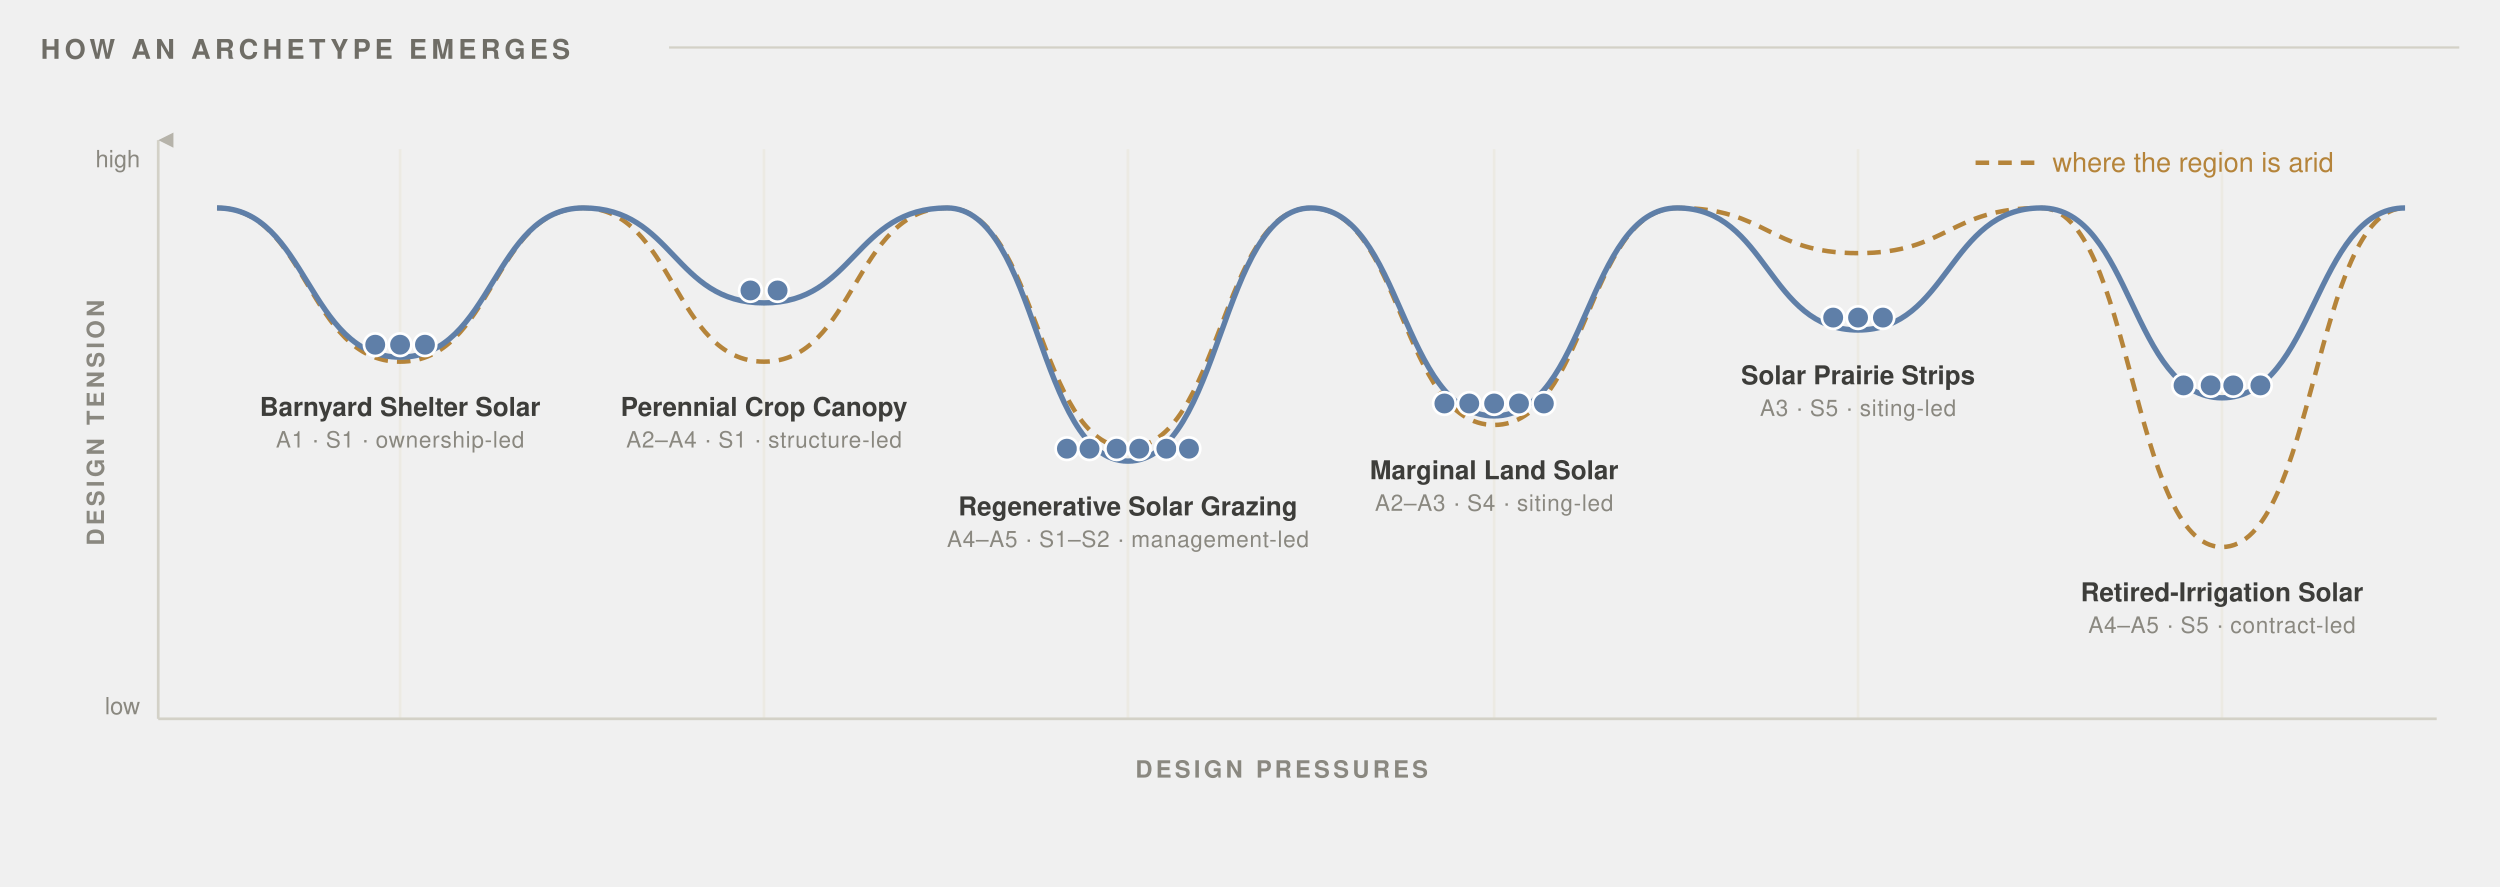
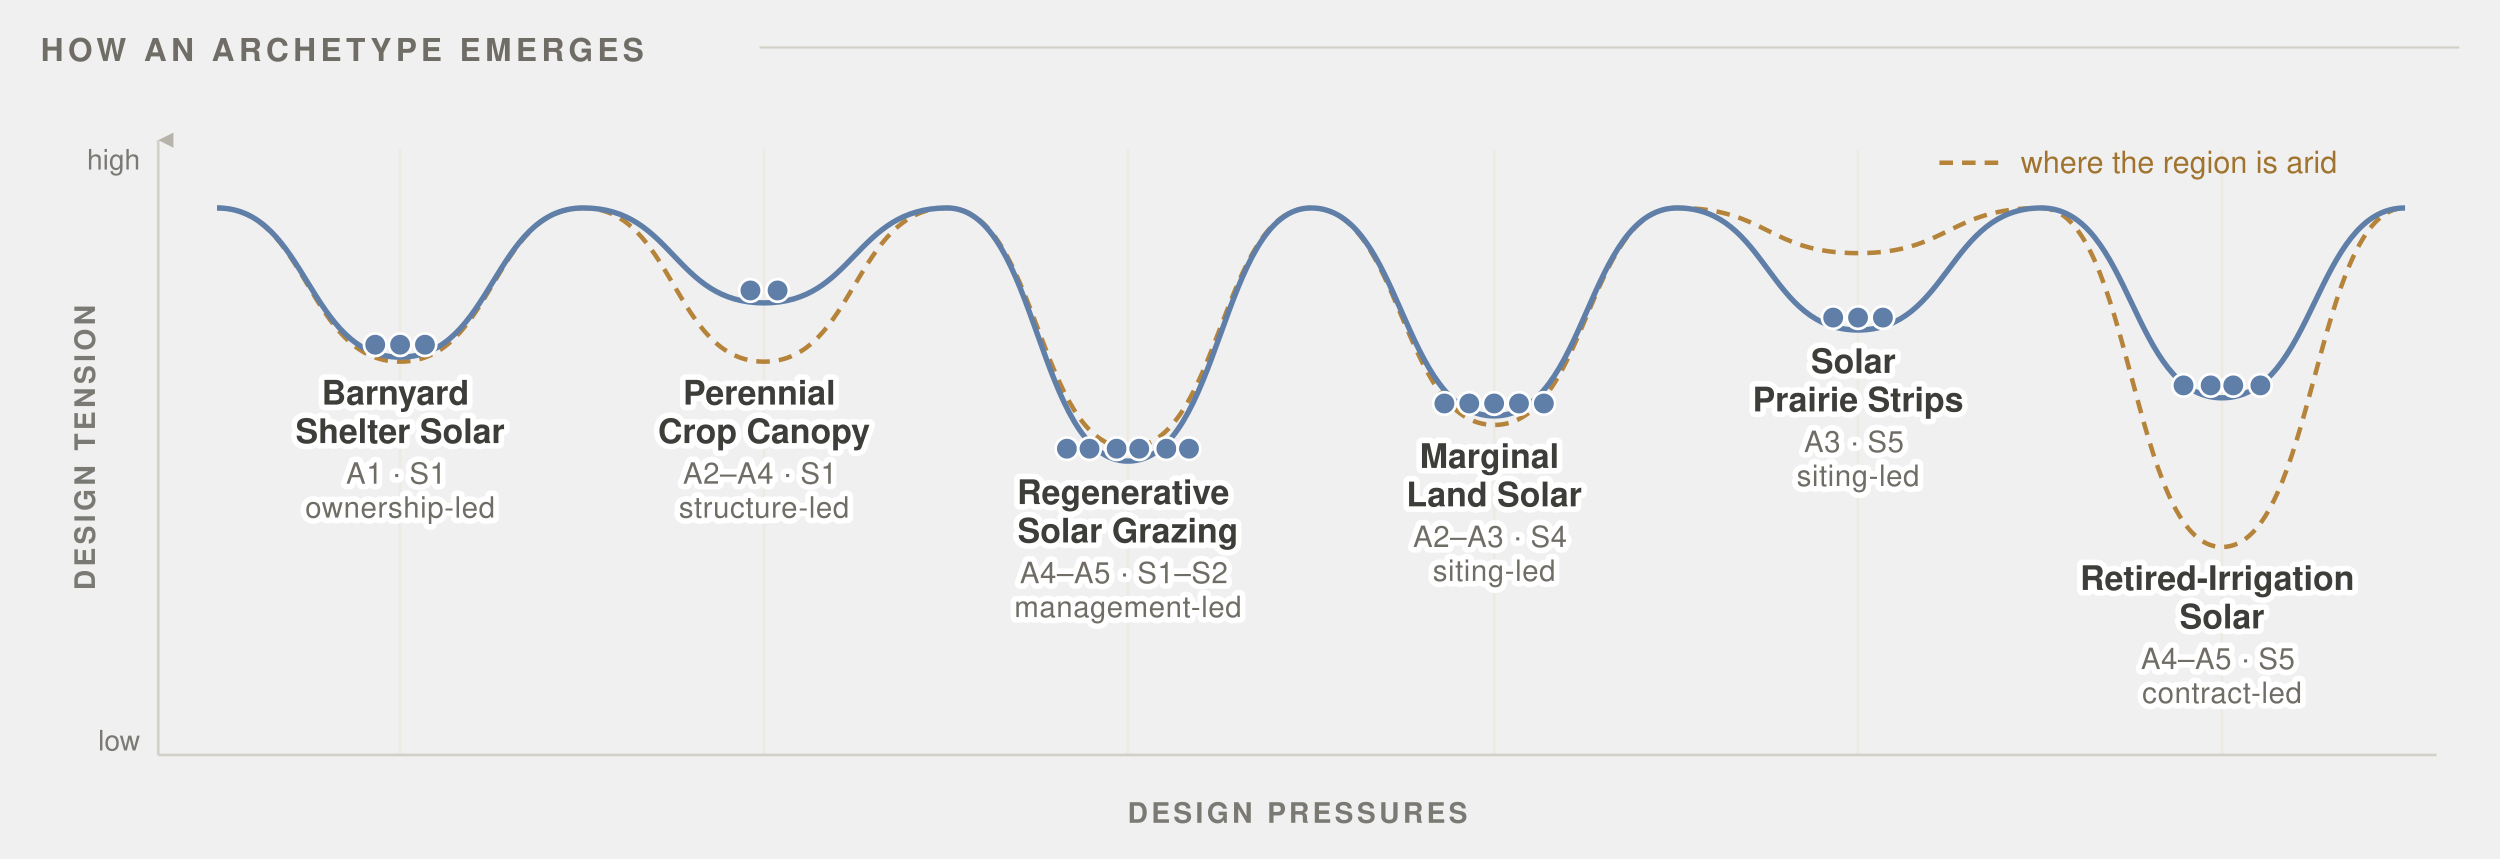
- <svg xmlns="http://www.w3.org/2000/svg" width="1106" height="392" viewBox="0 0 1106 392" role="img">
+ <svg xmlns="http://www.w3.org/2000/svg" width="1106" height="380" viewBox="0 0 1106 380" role="img">
  <style>
text{font-family:ui-sans-serif,system-ui,-apple-system,"Segoe UI",Helvetica,Arial,sans-serif}
- .hd{font-size:12px;font-weight:700;letter-spacing:.16em;fill:#6f6d66}
- .ax{font-size:10.5px;font-weight:700;letter-spacing:.14em;fill:#8a8880}
- .an{font-size:10.5px;fill:#8a8880}
- .ky{font-size:12px;fill:#b5843a}
- .fm{font-size:11.5px;font-weight:600;fill:#3d3d3a;text-anchor:middle}
- .cd{font-size:10px;letter-spacing:.03em;fill:#8a8880;text-anchor:middle}
+ .hd{font-size:14px;font-weight:700;letter-spacing:.14em;fill:#6f6d66}
+ .ax{font-size:12.5px;font-weight:700;letter-spacing:.12em;fill:#7a7973}
+ .an{font-size:12.5px;fill:#7a7973}
+ .ky{font-size:13.5px;fill:#a0732f}
+ .fm{font-size:15px;font-weight:600;fill:#3d3d3a;text-anchor:middle}
+ .cd{font-size:13px;letter-spacing:.02em;fill:#6f6d66;text-anchor:middle}
+ .fm,.cd{paint-order:stroke;stroke:#ffffff;stroke-width:5px;stroke-linejoin:round}
</style>
  <defs>
    <marker id="up" viewBox="0 0 10 10" refX="5" refY="1" markerWidth="7" markerHeight="7" orient="auto">
      <path d="M1,9 L5,1 L9,9 z" fill="#b6b3aa" />
    </marker>
  </defs>
-   <text class="hd" x="18" y="26">HOW AN ARCHETYPE EMERGES</text>
-   <path d="M296,21 H1088" stroke="#d3d1c7" stroke-width="1" />
+   <text class="hd" x="18" y="27">HOW AN ARCHETYPE EMERGES</text>
+   <path d="M336,21 H1088" stroke="#d3d1c7" stroke-width="1" />
  <g stroke="#eceae3" stroke-width="1.2">
-     <path d="M177,66 V318 M338,66 V318 M499,66 V318 M661,66 V318 M822,66 V318 M983,66 V318" />
+     <path d="M177,66 V334 M338,66 V334 M499,66 V334 M661,66 V334 M822,66 V334 M983,66 V334" />
  </g>
-   <path d="M70,318 V62" fill="none" stroke="#d3d1c7" stroke-width="1.2" marker-end="url(#up)" />
-   <path d="M70,318 H1078" fill="none" stroke="#d3d1c7" stroke-width="1.2" />
-   <text class="an" x="62" y="74" text-anchor="end">high</text>
-   <text class="an" x="62" y="316" text-anchor="end">low</text>
-   <text class="ax" x="46" y="187" text-anchor="middle" transform="rotate(-90 46 187)">DESIGN TENSION</text>
-   <text class="ax" x="567" y="344" text-anchor="middle">DESIGN PRESSURES</text>
+   <path d="M70,334 V62" fill="none" stroke="#d3d1c7" stroke-width="1.2" marker-end="url(#up)" />
+   <path d="M70,334 H1078" fill="none" stroke="#d3d1c7" stroke-width="1.2" />
+   <text class="an" x="62" y="75" text-anchor="end">high</text>
+   <text class="an" x="62" y="332" text-anchor="end">low</text>
+   <text class="ax" x="42" y="198" text-anchor="middle" transform="rotate(-90 42 198)">DESIGN TENSION</text>
+   <text class="ax" x="574" y="364" text-anchor="middle">DESIGN PRESSURES</text>
  <path d="M96,92 C136,92 136,160 177,160 C218,160 218,92 258,92 C298,92 298,160 338,160 C378,160 378,92 419,92 C459,92 459,198 499,198 C540,198 540,92 580,92 C620,92 620,188 661,188 C702,188 702,92 742,92 C782,92 782,112 822,112 C862,112 862,92 903,92 C943,92 943,242 983,242 C1024,242 1024,92 1064,92" fill="none" stroke="#b5843a" stroke-width="2" stroke-dasharray="6 4" />
  <path d="M96,92 C136,92 136,158 177,158 C218,158 218,92 258,92 C298,92 298,134 338,134 C378,134 378,92 419,92 C459,92 459,204 499,204 C540,204 540,92 580,92 C620,92 620,184 661,184 C702,184 702,92 742,92 C782,92 782,146 822,146 C862,146 862,92 903,92 C943,92 943,176 983,176 C1024,176 1024,92 1064,92" fill="none" stroke="#5f7fa8" stroke-width="2.4" />
  <circle cx="166" cy="152.5" r="5" fill="#5f7fa8" stroke="#ffffff" stroke-width="1.2" />
  <circle cx="177" cy="152.5" r="5" fill="#5f7fa8" stroke="#ffffff" stroke-width="1.2" />
  <circle cx="188" cy="152.5" r="5" fill="#5f7fa8" stroke="#ffffff" stroke-width="1.2" />
  <circle cx="332" cy="128.5" r="5" fill="#5f7fa8" stroke="#ffffff" stroke-width="1.2" />
  <circle cx="344" cy="128.5" r="5" fill="#5f7fa8" stroke="#ffffff" stroke-width="1.2" />
  <circle cx="472" cy="198.5" r="5" fill="#5f7fa8" stroke="#ffffff" stroke-width="1.2" />
  <circle cx="482" cy="198.5" r="5" fill="#5f7fa8" stroke="#ffffff" stroke-width="1.2" />
  <circle cx="494" cy="198.5" r="5" fill="#5f7fa8" stroke="#ffffff" stroke-width="1.2" />
  <circle cx="504" cy="198.5" r="5" fill="#5f7fa8" stroke="#ffffff" stroke-width="1.2" />
  <circle cx="516" cy="198.5" r="5" fill="#5f7fa8" stroke="#ffffff" stroke-width="1.2" />
  <circle cx="526" cy="198.5" r="5" fill="#5f7fa8" stroke="#ffffff" stroke-width="1.2" />
  <circle cx="639" cy="178.5" r="5" fill="#5f7fa8" stroke="#ffffff" stroke-width="1.2" />
  <circle cx="650" cy="178.5" r="5" fill="#5f7fa8" stroke="#ffffff" stroke-width="1.2" />
  <circle cx="661" cy="178.5" r="5" fill="#5f7fa8" stroke="#ffffff" stroke-width="1.2" />
  <circle cx="672" cy="178.5" r="5" fill="#5f7fa8" stroke="#ffffff" stroke-width="1.2" />
  <circle cx="683" cy="178.5" r="5" fill="#5f7fa8" stroke="#ffffff" stroke-width="1.2" />
  <circle cx="811" cy="140.5" r="5" fill="#5f7fa8" stroke="#ffffff" stroke-width="1.2" />
  <circle cx="822" cy="140.5" r="5" fill="#5f7fa8" stroke="#ffffff" stroke-width="1.2" />
  <circle cx="833" cy="140.5" r="5" fill="#5f7fa8" stroke="#ffffff" stroke-width="1.2" />
  <circle cx="966" cy="170.5" r="5" fill="#5f7fa8" stroke="#ffffff" stroke-width="1.2" />
  <circle cx="978" cy="170.5" r="5" fill="#5f7fa8" stroke="#ffffff" stroke-width="1.2" />
  <circle cx="988" cy="170.5" r="5" fill="#5f7fa8" stroke="#ffffff" stroke-width="1.2" />
  <circle cx="1000" cy="170.5" r="5" fill="#5f7fa8" stroke="#ffffff" stroke-width="1.2" />
-   <text class="fm" x="177" y="184">Barnyard Shelter Solar</text>
-   <text class="cd" x="177" y="198">A1 · S1 · ownership-led</text>
-   <text class="fm" x="338" y="184">Perennial Crop Canopy</text>
-   <text class="cd" x="338" y="198">A2–A4 · S1 · structure-led</text>
-   <text class="fm" x="499" y="228">Regenerative Solar Grazing</text>
-   <text class="cd" x="499" y="242">A4–A5 · S1–S2 · management-led</text>
-   <text class="fm" x="661" y="212">Marginal Land Solar</text>
-   <text class="cd" x="661" y="226">A2–A3 · S4 · siting-led</text>
-   <text class="fm" x="822" y="170">Solar Prairie Strips</text>
-   <text class="cd" x="822" y="184">A3 · S5 · siting-led</text>
-   <text class="fm" x="983" y="266">Retired-Irrigation Solar</text>
-   <text class="cd" x="983" y="280">A4–A5 · S5 · contract-led</text>
-   <path d="M874,72 h26" fill="none" stroke="#b5843a" stroke-width="2" stroke-dasharray="6 4" />
-   <text class="ky" x="908" y="76">where the region is arid</text>
+   <text class="fm" x="177" y="179">
+     <tspan x="177">Barnyard</tspan>
+     <tspan x="177" dy="17">Shelter Solar</tspan>
+   </text>
+   <text class="cd" x="177" y="214">
+     <tspan x="177">A1 · S1</tspan>
+     <tspan x="177" dy="15">ownership-led</tspan>
+   </text>
+   <text class="fm" x="338" y="179">
+     <tspan x="338">Perennial</tspan>
+     <tspan x="338" dy="17">Crop Canopy</tspan>
+   </text>
+   <text class="cd" x="338" y="214">
+     <tspan x="338">A2–A4 · S1</tspan>
+     <tspan x="338" dy="15">structure-led</tspan>
+   </text>
+   <text class="fm" x="499" y="223">
+     <tspan x="499">Regenerative</tspan>
+     <tspan x="499" dy="17">Solar Grazing</tspan>
+   </text>
+   <text class="cd" x="499" y="258">
+     <tspan x="499">A4–A5 · S1–S2</tspan>
+     <tspan x="499" dy="15">management-led</tspan>
+   </text>
+   <text class="fm" x="661" y="207">
+     <tspan x="661">Marginal</tspan>
+     <tspan x="661" dy="17">Land Solar</tspan>
+   </text>
+   <text class="cd" x="661" y="242">
+     <tspan x="661">A2–A3 · S4</tspan>
+     <tspan x="661" dy="15">siting-led</tspan>
+   </text>
+   <text class="fm" x="822" y="165">
+     <tspan x="822">Solar</tspan>
+     <tspan x="822" dy="17">Prairie Strips</tspan>
+   </text>
+   <text class="cd" x="822" y="200">
+     <tspan x="822">A3 · S5</tspan>
+     <tspan x="822" dy="15">siting-led</tspan>
+   </text>
+   <text class="fm" x="983" y="261">
+     <tspan x="983">Retired-Irrigation</tspan>
+     <tspan x="983" dy="17">Solar</tspan>
+   </text>
+   <text class="cd" x="983" y="296">
+     <tspan x="983">A4–A5 · S5</tspan>
+     <tspan x="983" dy="15">contract-led</tspan>
+   </text>
+   <path d="M858,72 h28" fill="none" stroke="#b5843a" stroke-width="2" stroke-dasharray="6 4" />
+   <text class="ky" x="894" y="76.5">where the region is arid</text>
</svg>
